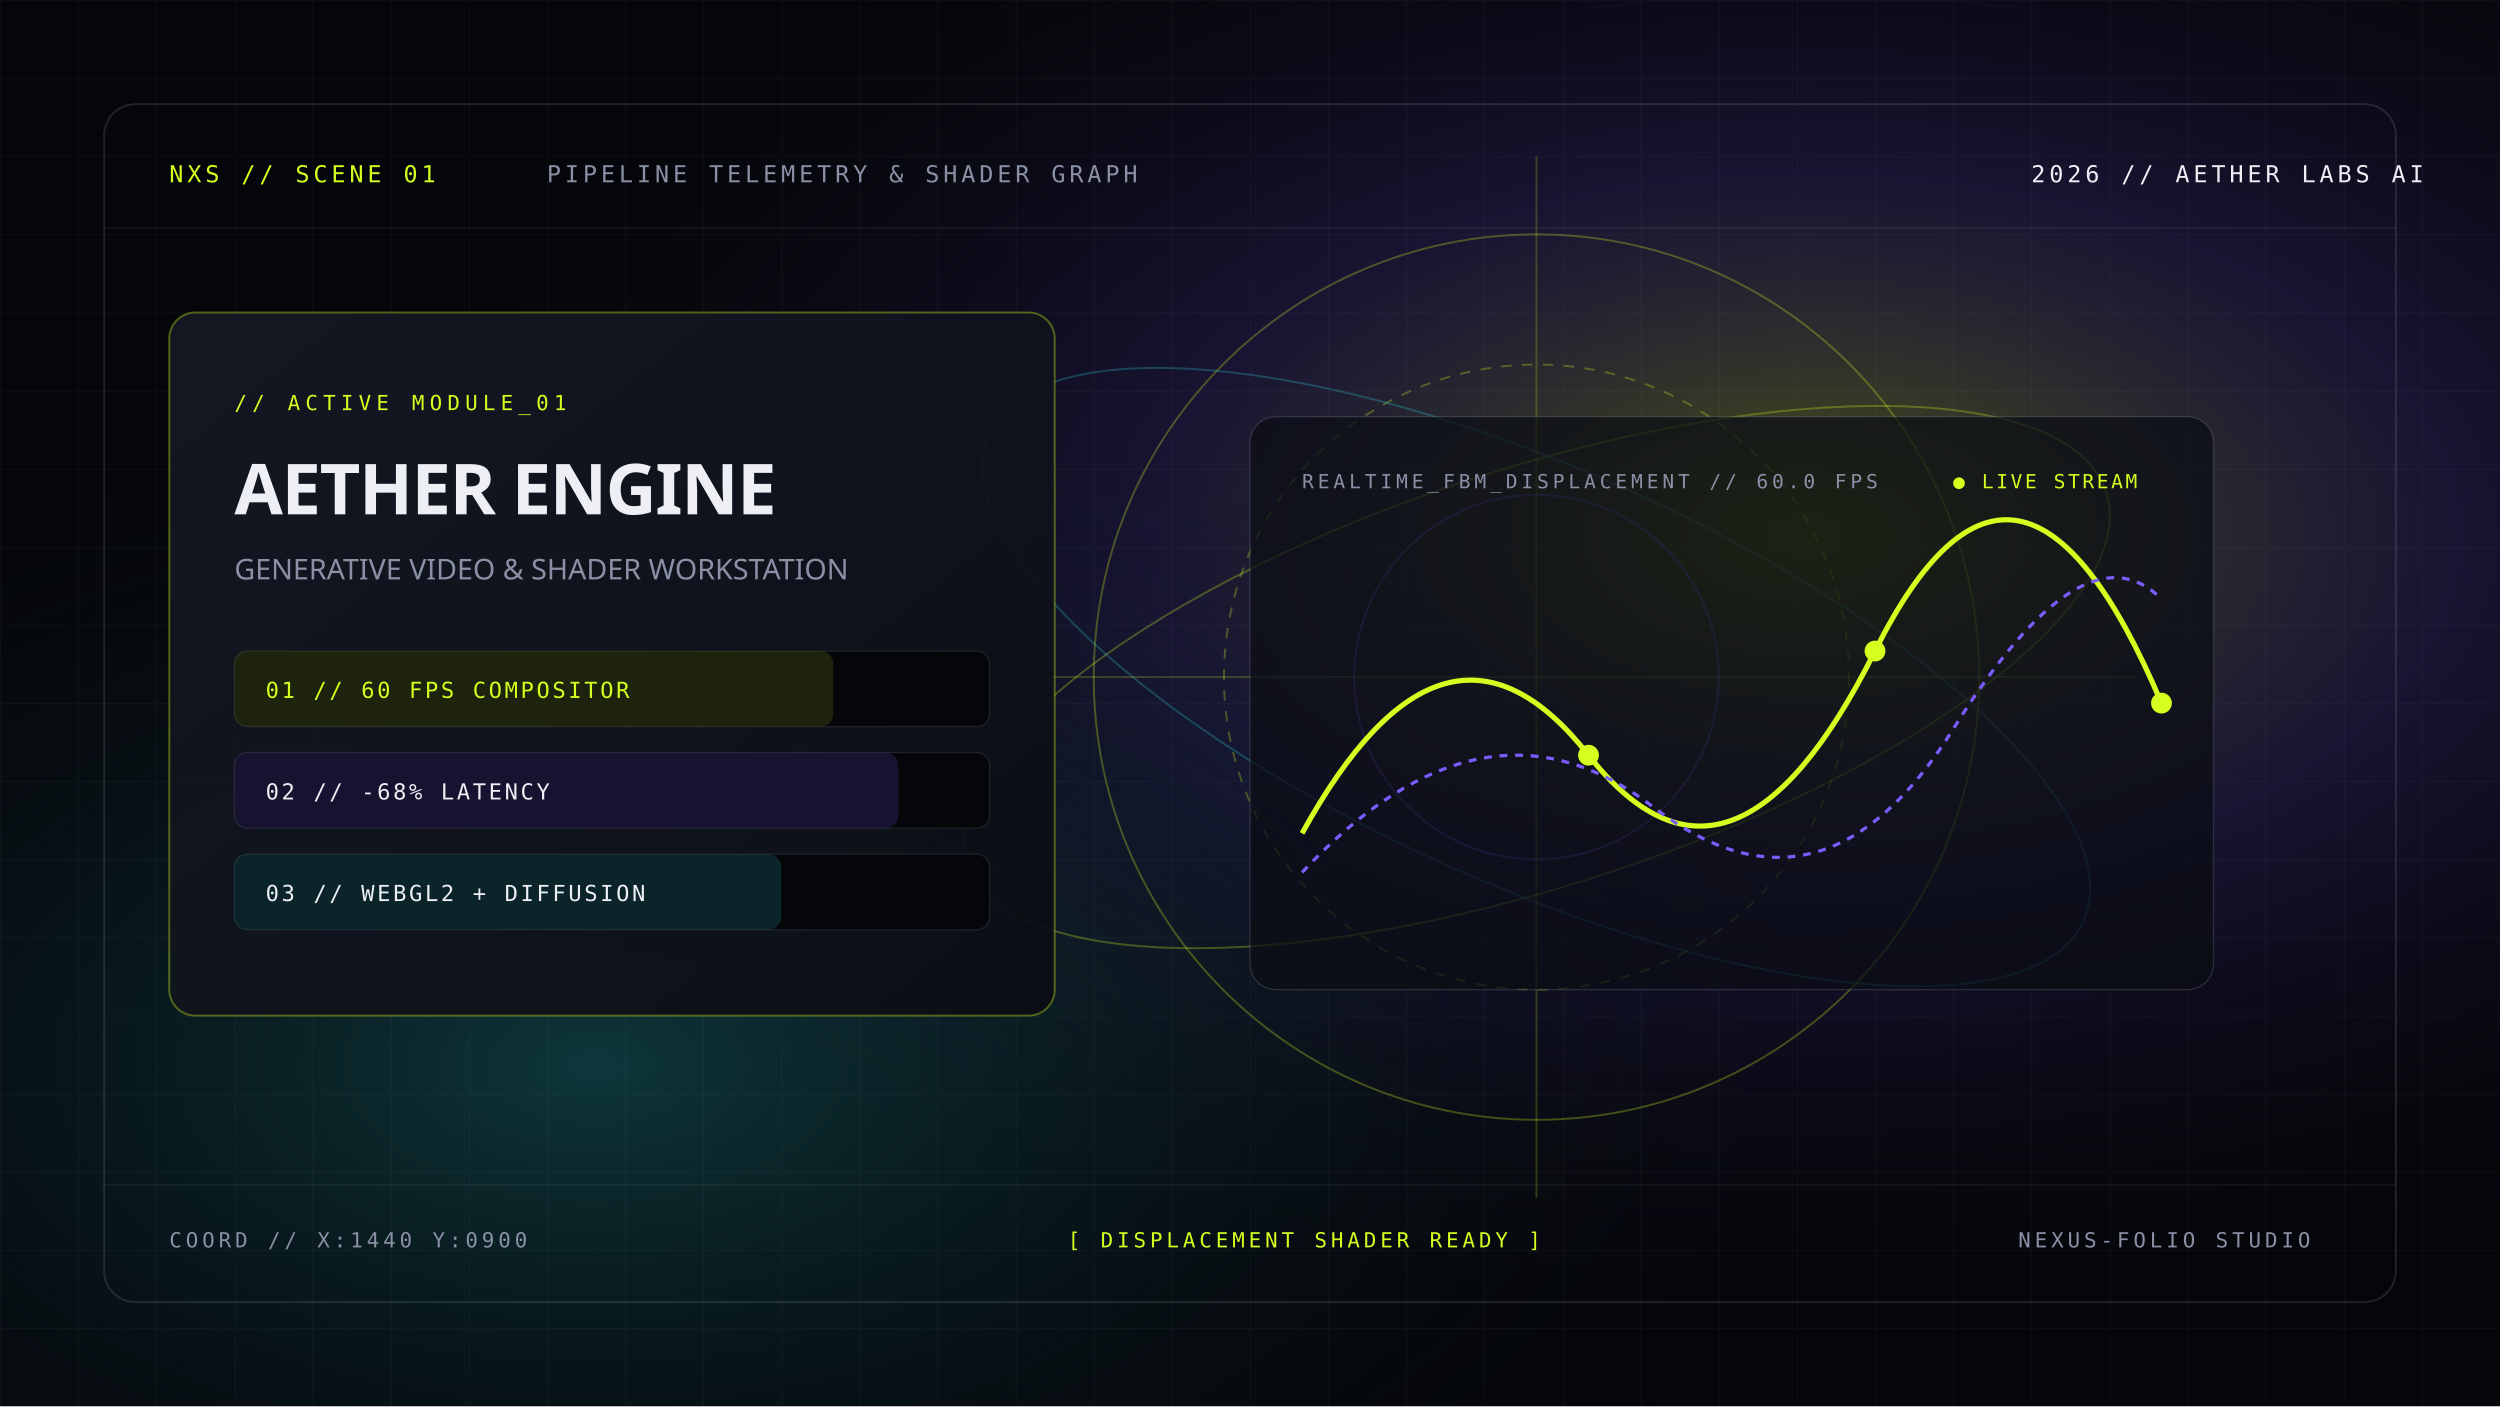
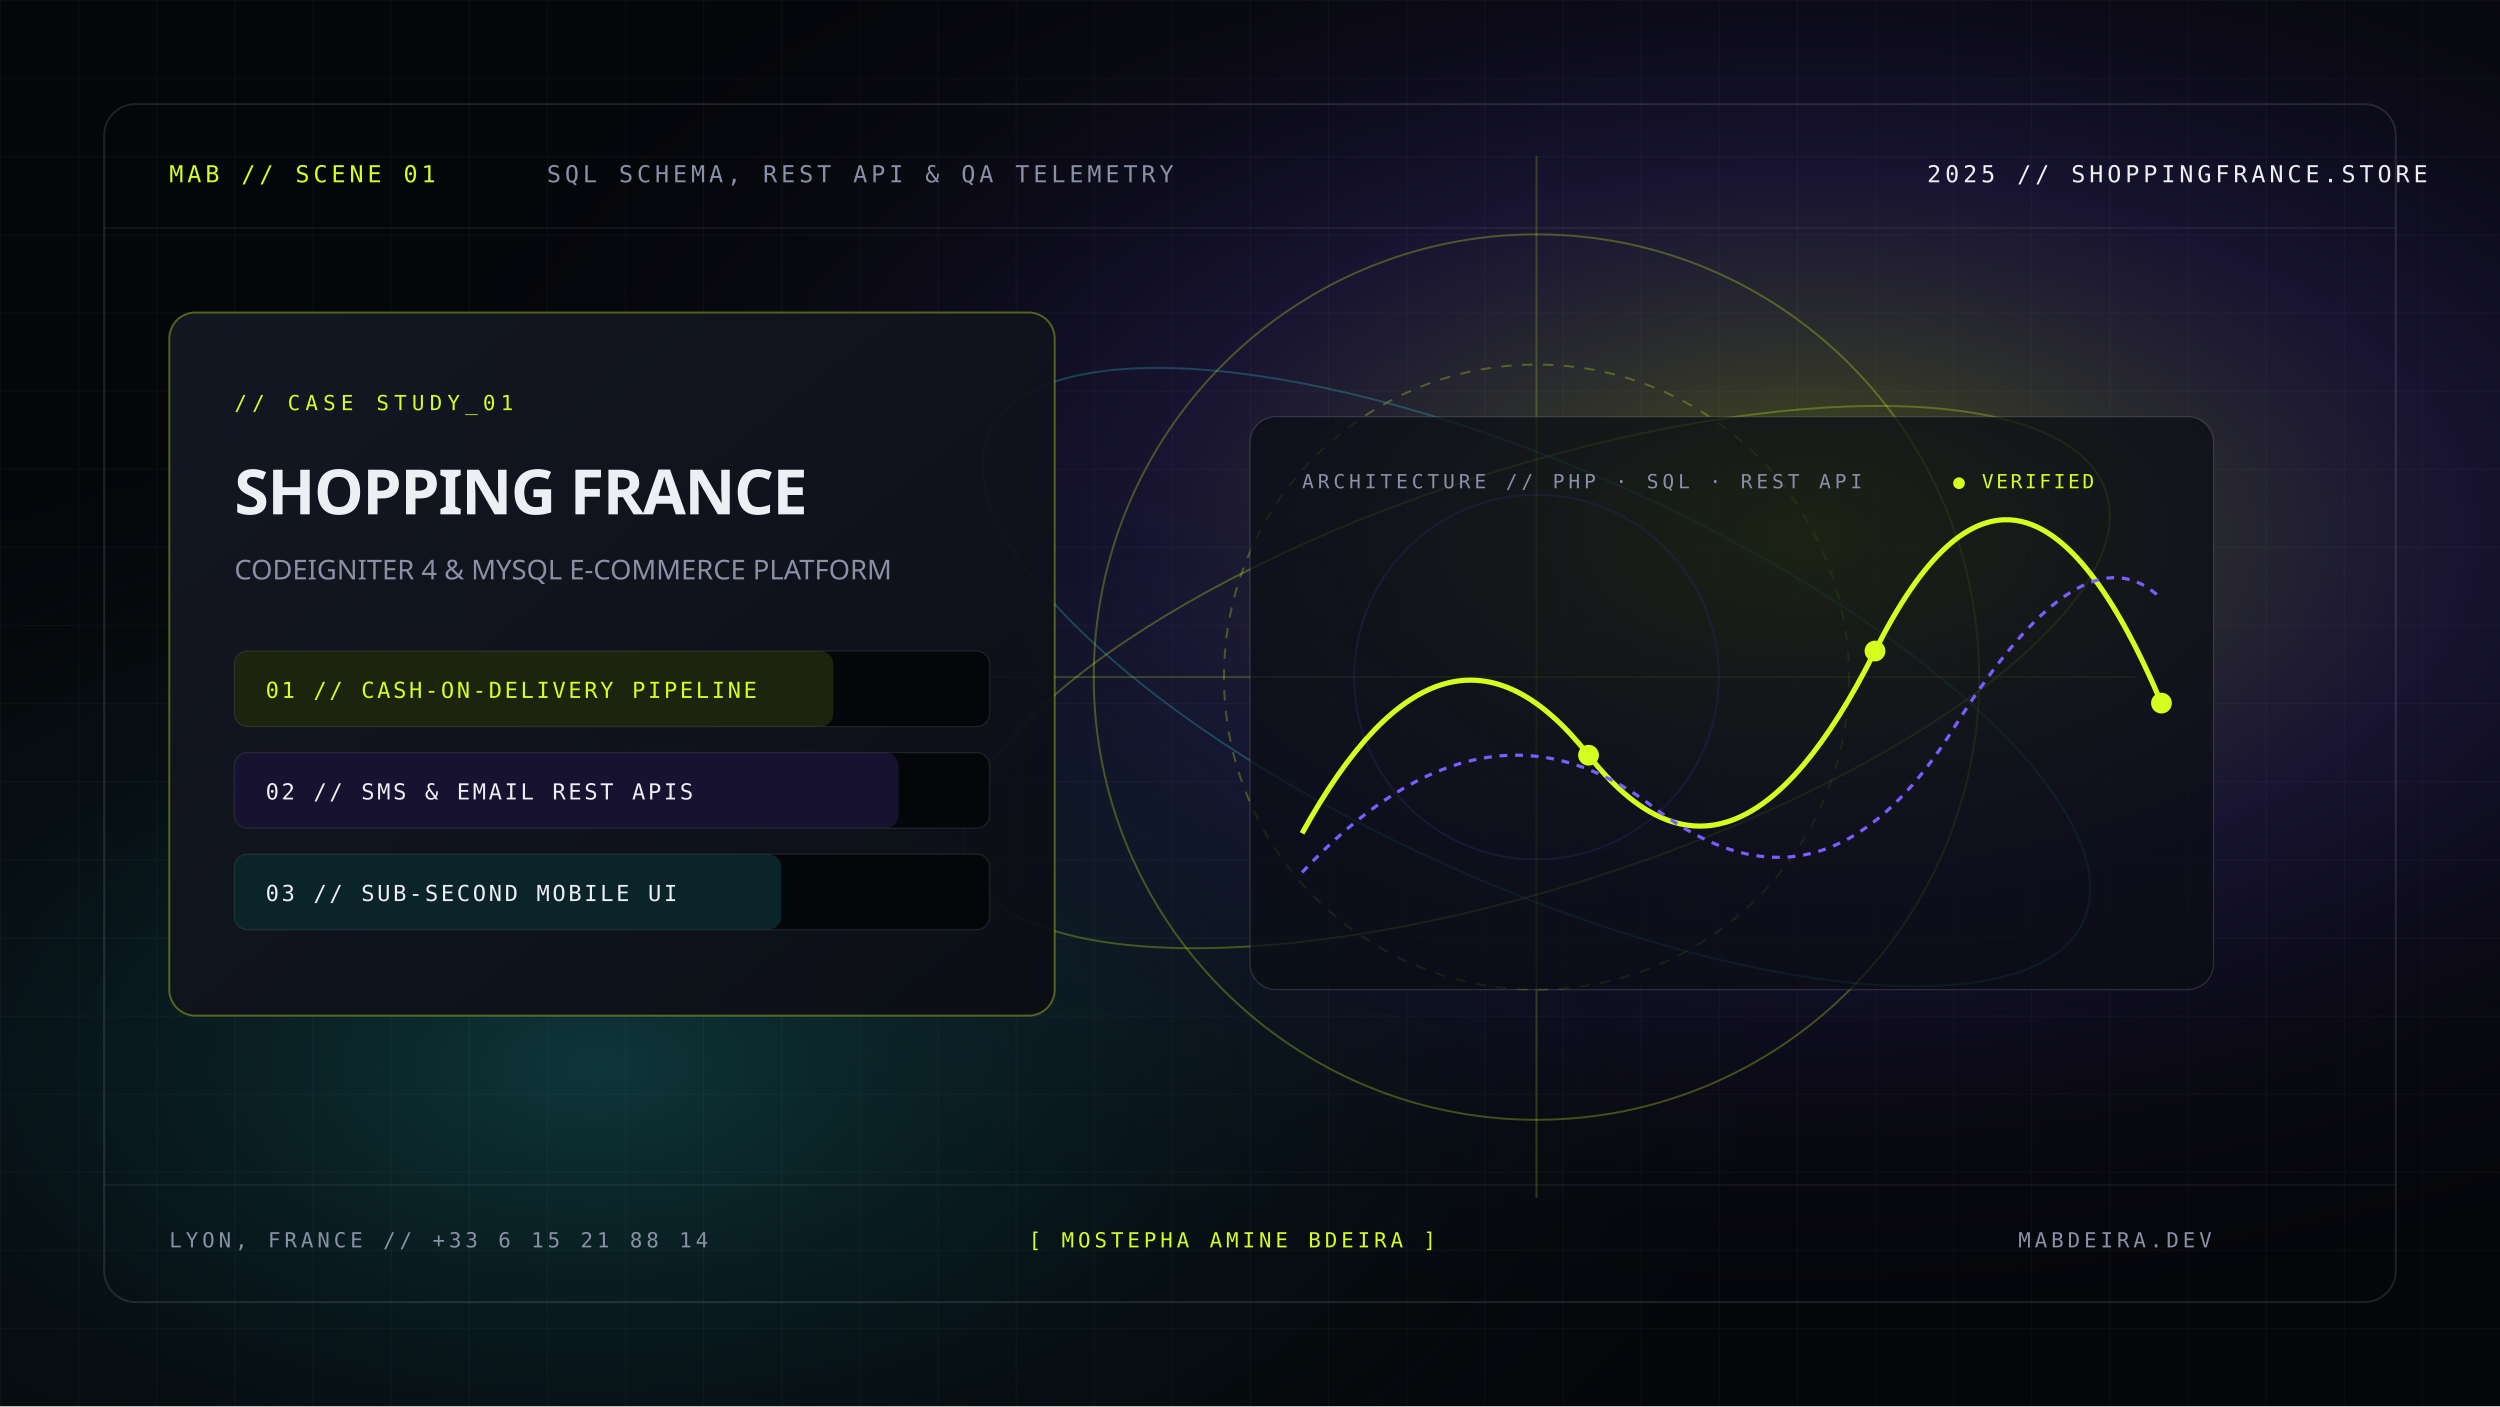
<svg xmlns="http://www.w3.org/2000/svg" viewBox="0 0 1920 1080" width="1920" height="1080">
  <defs>
    <radialGradient id="glowA_01_detail-01" cx="72%" cy="38%" r="58%">
      <stop offset="0%" stop-color="#D4FF1F" stop-opacity="0.34" />
      <stop offset="45%" stop-color="#7B5CFF" stop-opacity="0.16" />
      <stop offset="100%" stop-color="#05060A" stop-opacity="0" />
    </radialGradient>
    <radialGradient id="glowB_01_detail-01" cx="24%" cy="76%" r="50%">
      <stop offset="0%" stop-color="#2DE2E6" stop-opacity="0.22" />
      <stop offset="100%" stop-color="#05060A" stop-opacity="0" />
    </radialGradient>
    <linearGradient id="panelGrad_01" x1="0%" y1="0%" x2="100%" y2="100%">
      <stop offset="0%" stop-color="#151925" stop-opacity="0.9" />
      <stop offset="100%" stop-color="#0B0D14" stop-opacity="0.95" />
    </linearGradient>
    <pattern id="grid_01" width="60" height="60" patternUnits="userSpaceOnUse">
      <path d="M 60 0 L 0 0 0 60" fill="none" stroke="#EDEFF5" stroke-width="1" stroke-opacity="0.05" />
    </pattern>
  </defs>
  <rect width="1920" height="1080" fill="#05060A" />
  <rect width="1920" height="1080" fill="url(#glowA_01_detail-01)" />
  <rect width="1920" height="1080" fill="url(#glowB_01_detail-01)" />
  <rect width="1920" height="1080" fill="url(#grid_01)" />
  <g stroke="#D4FF1F" stroke-opacity="0.28" fill="none" stroke-width="1.5">
    <circle cx="1180" cy="520" r="340" />
    <circle cx="1180" cy="520" r="240" stroke-dasharray="8 8" />
    <circle cx="1180" cy="520" r="140" stroke="#7B5CFF" stroke-opacity="0.45" />
    <ellipse cx="1180" cy="520" rx="460" ry="160" transform="rotate(-18 1180 520)" />
    <ellipse cx="1180" cy="520" rx="460" ry="160" transform="rotate(24 1180 520)" stroke="#2DE2E6" stroke-opacity="0.25" />
    <line x1="720" y1="520" x2="1640" y2="520" stroke-opacity="0.2" />
    <line x1="1180" y1="120" x2="1180" y2="920" stroke-opacity="0.2" />
  </g>
  <rect x="80" y="80" width="1760" height="920" rx="24" fill="none" stroke="#EDEFF5" stroke-opacity="0.12" stroke-width="1.5" />
  <g font-family="JetBrains Mono, monospace" font-size="18" fill="#8A90A6" letter-spacing="3">
-     <text x="130" y="140" fill="#D4FF1F">NXS // SCENE 01</text>
-     <text x="420" y="140">PIPELINE TELEMETRY &amp; SHADER GRAPH</text>
-     <text x="1560" y="140" fill="#EDEFF5">2026 // AETHER LABS AI</text>
+     <text x="130" y="140" fill="#D4FF1F">MAB // SCENE 01</text>
+     <text x="420" y="140">SQL SCHEMA, REST API &amp; QA TELEMETRY</text>
+     <text x="1480" y="140" fill="#EDEFF5">2025 // SHOPPINGFRANCE.STORE</text>
  </g>
  <line x1="80" y1="175" x2="1840" y2="175" stroke="#EDEFF5" stroke-opacity="0.08" />
  <rect x="130" y="240" width="680" height="540" rx="20" fill="url(#panelGrad_01)" stroke="#D4FF1F" stroke-opacity="0.35" stroke-width="1.5" />
-   <text x="180" y="315" font-family="JetBrains Mono, monospace" font-size="16" fill="#D4FF1F" letter-spacing="4">// ACTIVE MODULE_01</text>
-   <text x="180" y="395" font-family="Unbounded, Syne, sans-serif" font-weight="800" font-size="54" fill="#EDEFF5" letter-spacing="-1">AETHER ENGINE</text>
-   <text x="180" y="445" font-family="Inter Tight, sans-serif" font-size="22" fill="#8A90A6">GENERATIVE VIDEO &amp; SHADER WORKSTATION</text>
+   <text x="180" y="315" font-family="JetBrains Mono, monospace" font-size="16" fill="#D4FF1F" letter-spacing="4">// CASE STUDY_01</text>
+   <text x="180" y="395" font-family="Unbounded, Syne, sans-serif" font-weight="800" font-size="48" fill="#EDEFF5" letter-spacing="-1">SHOPPING FRANCE</text>
+   <text x="180" y="445" font-family="Inter Tight, sans-serif" font-size="21" fill="#8A90A6">CODEIGNITER 4 &amp; MYSQL E-COMMERCE PLATFORM</text>
  <g transform="translate(180, 500)">
    <rect x="0" y="0" width="580" height="58" rx="10" fill="#05060A" stroke="#EDEFF5" stroke-opacity="0.1" />
    <rect x="0" y="0" width="460" height="58" rx="10" fill="#D4FF1F" fill-opacity="0.12" />
-     <text x="24" y="36" font-family="JetBrains Mono, monospace" font-size="17" fill="#D4FF1F" letter-spacing="2">01 // 60 FPS COMPOSITOR</text>
+     <text x="24" y="36" font-family="JetBrains Mono, monospace" font-size="17" fill="#D4FF1F" letter-spacing="2">01 // CASH-ON-DELIVERY PIPELINE</text>
    <rect x="0" y="78" width="580" height="58" rx="10" fill="#05060A" stroke="#EDEFF5" stroke-opacity="0.1" />
    <rect x="0" y="78" width="510" height="58" rx="10" fill="#7B5CFF" fill-opacity="0.15" />
-     <text x="24" y="114" font-family="JetBrains Mono, monospace" font-size="17" fill="#EDEFF5" letter-spacing="2">02 // -68% LATENCY</text>
+     <text x="24" y="114" font-family="JetBrains Mono, monospace" font-size="17" fill="#EDEFF5" letter-spacing="2">02 // SMS &amp; EMAIL REST APIS</text>
    <rect x="0" y="156" width="580" height="58" rx="10" fill="#05060A" stroke="#EDEFF5" stroke-opacity="0.1" />
    <rect x="0" y="156" width="420" height="58" rx="10" fill="#2DE2E6" fill-opacity="0.14" />
-     <text x="24" y="192" font-family="JetBrains Mono, monospace" font-size="17" fill="#EDEFF5" letter-spacing="2">03 // WEBGL2 + DIFFUSION</text>
+     <text x="24" y="192" font-family="JetBrains Mono, monospace" font-size="17" fill="#EDEFF5" letter-spacing="2">03 // SUB-SECOND MOBILE UI</text>
  </g>
  <g transform="translate(960, 320)">
    <rect x="0" y="0" width="740" height="440" rx="20" fill="#0B0D14" fill-opacity="0.72" stroke="#EDEFF5" stroke-opacity="0.14" />
    <path d="M 40 320 Q 150 120, 260 260 T 480 180 T 700 220" fill="none" stroke="#D4FF1F" stroke-width="4" />
    <path d="M 40 350 Q 180 200, 310 300 T 540 240 T 700 140" fill="none" stroke="#7B5CFF" stroke-width="2.5" stroke-dasharray="6 6" />
    <circle cx="260" cy="260" r="8" fill="#D4FF1F" />
    <circle cx="480" cy="180" r="8" fill="#D4FF1F" />
    <circle cx="700" cy="220" r="8" fill="#D4FF1F" />
-     <text x="40" y="55" font-family="JetBrains Mono, monospace" font-size="15" fill="#8A90A6" letter-spacing="3">REALTIME_FBM_DISPLACEMENT // 60.0 FPS</text>
-     <text x="540" y="55" font-family="JetBrains Mono, monospace" font-size="15" fill="#D4FF1F" letter-spacing="2">● LIVE STREAM</text>
+     <text x="40" y="55" font-family="JetBrains Mono, monospace" font-size="15" fill="#8A90A6" letter-spacing="3">ARCHITECTURE // PHP · SQL · REST API</text>
+     <text x="540" y="55" font-family="JetBrains Mono, monospace" font-size="15" fill="#D4FF1F" letter-spacing="2">● VERIFIED</text>
  </g>
  <line x1="80" y1="910" x2="1840" y2="910" stroke="#EDEFF5" stroke-opacity="0.08" />
  <g font-family="JetBrains Mono, monospace" font-size="16" fill="#8A90A6" letter-spacing="3">
-     <text x="130" y="958">COORD // X:1440 Y:0900</text>
-     <text x="820" y="958" fill="#D4FF1F">[ DISPLACEMENT SHADER READY ]</text>
-     <text x="1550" y="958">NEXUS-FOLIO STUDIO</text>
+     <text x="130" y="958">LYON, FRANCE // +33 6 15 21 88 14</text>
+     <text x="790" y="958" fill="#D4FF1F">[ MOSTEPHA AMINE BDEIRA ]</text>
+     <text x="1550" y="958">MABDEIRA.DEV</text>
  </g>
</svg>
